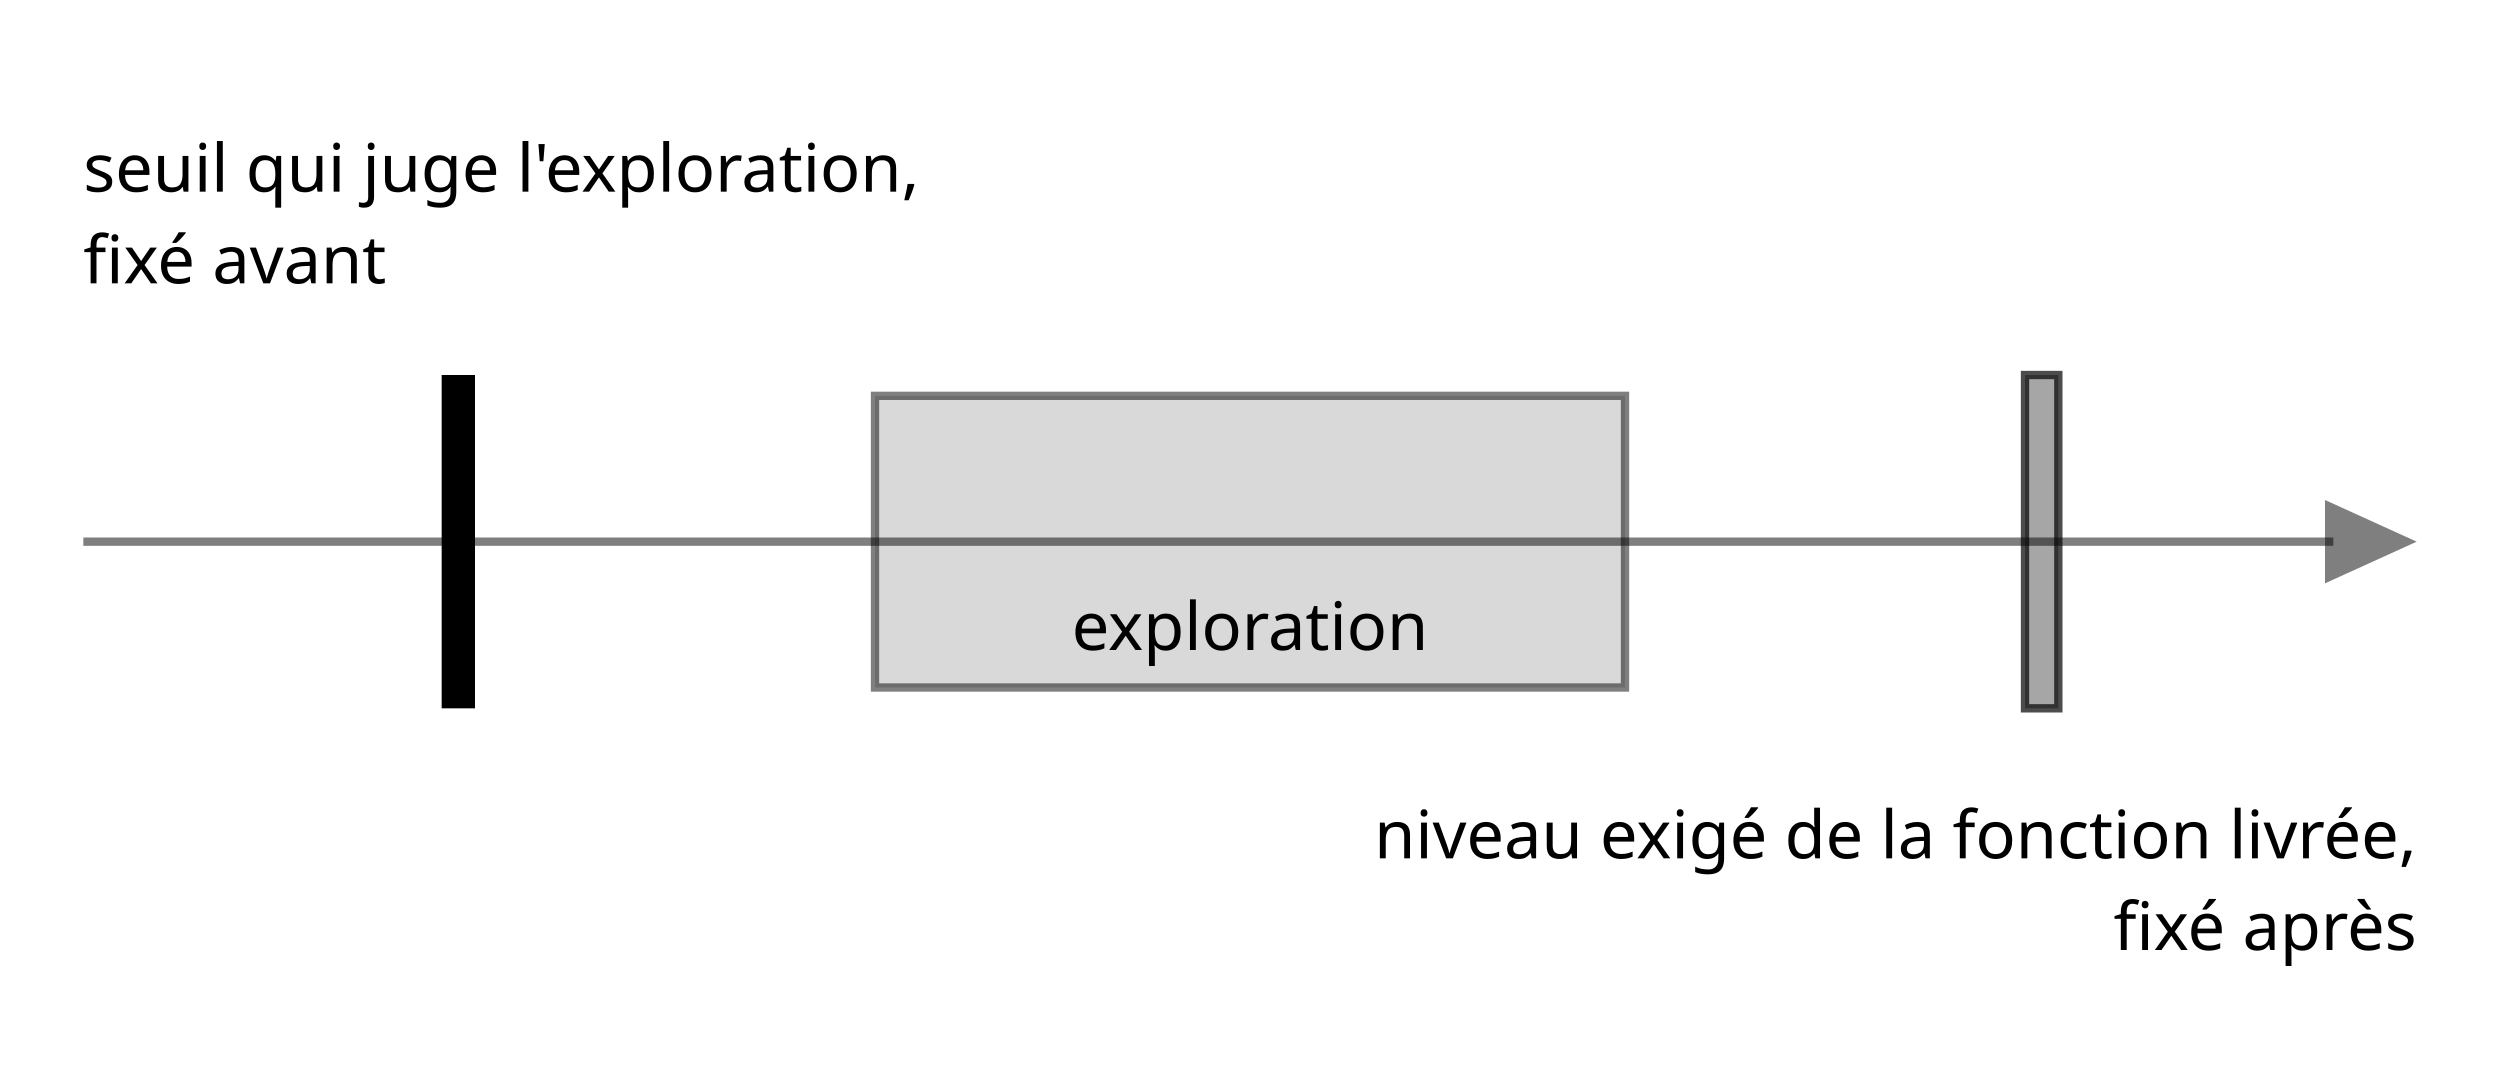
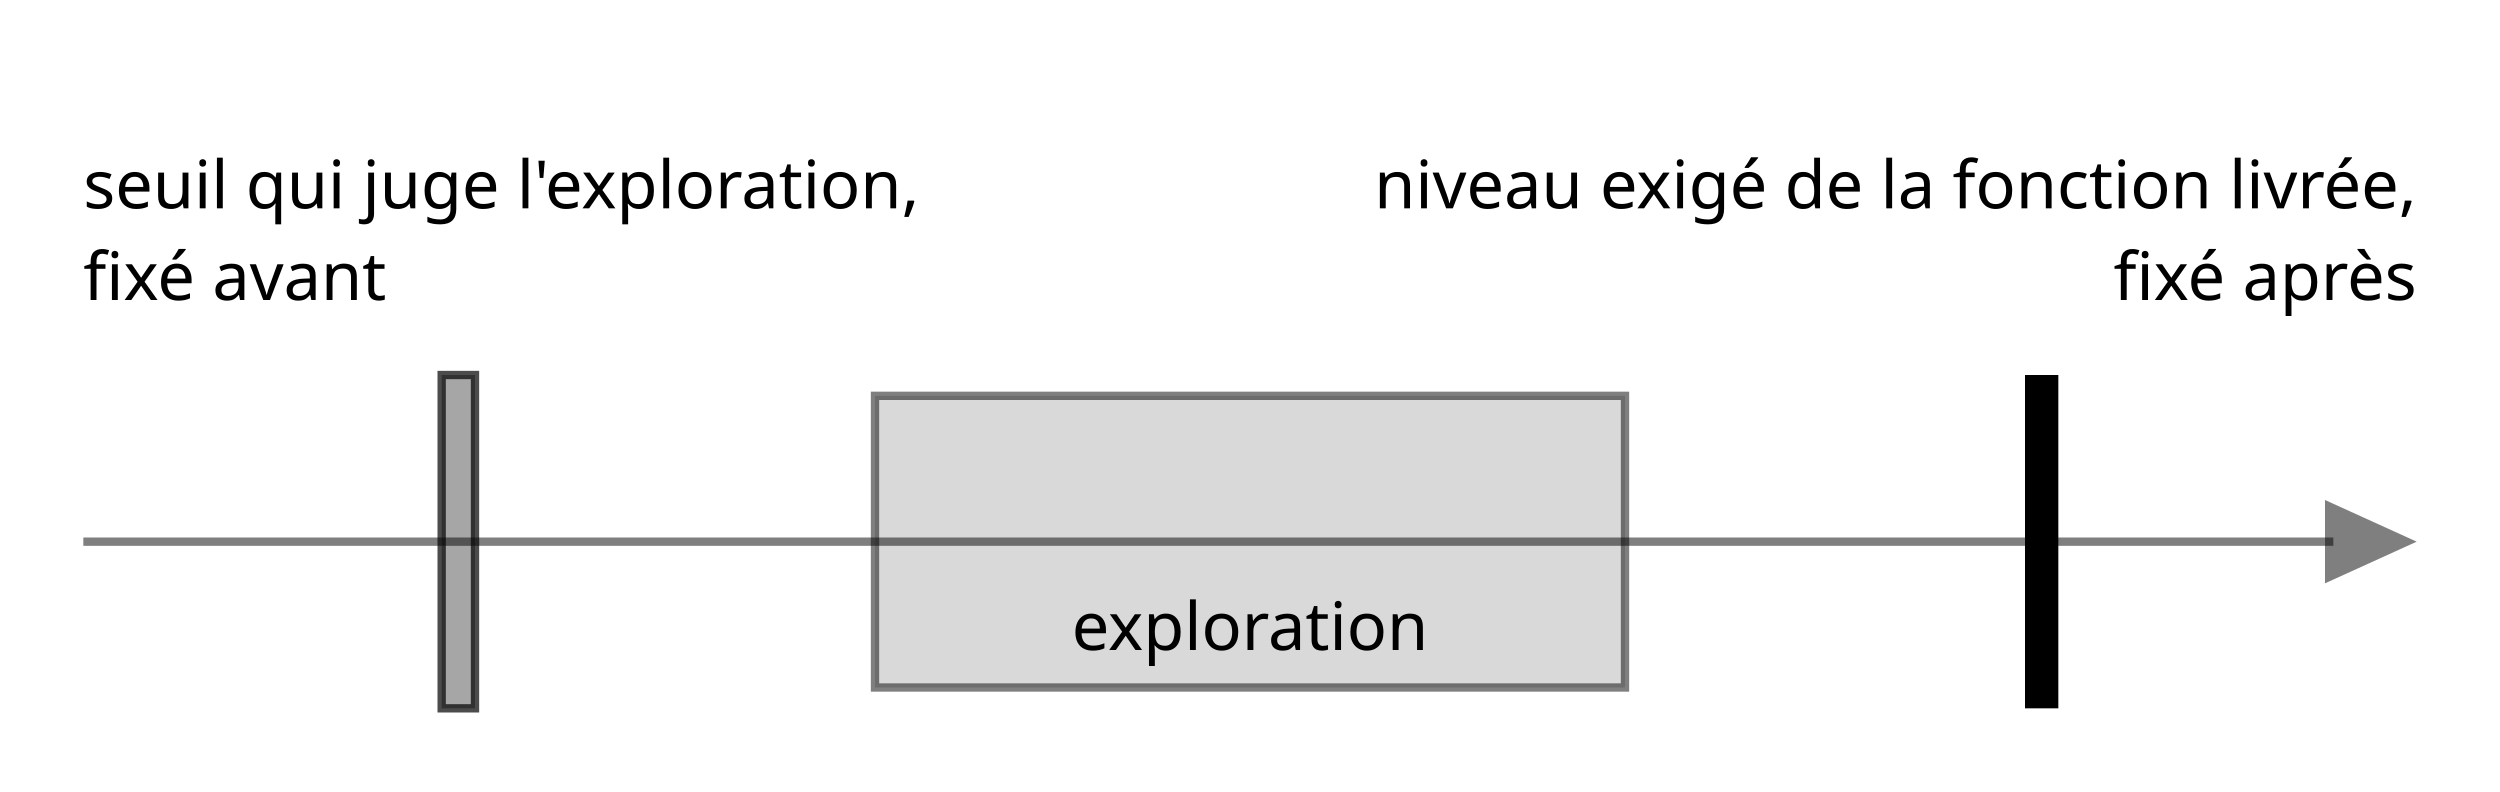
- <svg xmlns="http://www.w3.org/2000/svg" viewBox="0 0 600 260" fill="currentColor" role="img" aria-labelledby="deux-seuils-titre deux-seuils-desc" font-family="system-ui, sans-serif" font-size="16">
+ <svg xmlns="http://www.w3.org/2000/svg" viewBox="0 0 600 190" fill="currentColor" role="img" aria-labelledby="deux-seuils-titre deux-seuils-desc" font-family="system-ui, sans-serif" font-size="16">
  <g id="17c-axe-temps" class="muted">
    <line x1="20" y1="130" x2="560" y2="130" stroke="currentColor" stroke-opacity="0.5" stroke-width="2" fill="none" />
    <path d="M580 130 L558 120 L558 140 Z" fill="currentColor" fill-opacity="0.5" stroke="none" />
  </g>
  <g id="17b1-periode-exploration" class="muted">
    <rect x="210" y="95" width="180" height="70" fill="currentColor" fill-opacity="0.15" stroke="currentColor" stroke-opacity="0.5" stroke-width="2" />
    <text x="300" y="156" text-anchor="middle" fill="currentColor">exploration</text>
  </g>
-   <g id="17b1-seuil-avant" class="primary">
-     <rect x="106" y="90" width="8" height="80" fill="currentColor" stroke="none" />
-     <text x="20" y="46" fill="currentColor">seuil qui juge l'exploration,</text>
-     <text x="20" y="68" fill="currentColor">fixé avant</text>
+   <g id="17b1-seuil-avant" class="secondary">
+     <rect x="106" y="90" width="8" height="80" fill="currentColor" fill-opacity="0.35" stroke="currentColor" stroke-opacity="0.7" stroke-width="2" />
+     <text class="muted" x="20" y="50" fill="currentColor">seuil qui juge l'exploration,</text>
+     <text class="muted" x="20" y="72" fill="currentColor">fixé avant</text>
  </g>
-   <g id="17c-seuil-apres" class="secondary">
-     <rect x="486" y="90" width="8" height="80" fill="currentColor" fill-opacity="0.35" stroke="currentColor" stroke-opacity="0.7" stroke-width="2" />
-     <text class="muted" x="580" y="206" text-anchor="end" fill="currentColor">niveau exigé de la fonction livrée,</text>
-     <text class="muted" x="580" y="228" text-anchor="end" fill="currentColor">fixé après</text>
+   <g id="17c-seuil-apres" class="primary">
+     <rect x="486" y="90" width="8" height="80" fill="currentColor" stroke="none" />
+     <text x="580" y="50" text-anchor="end" fill="currentColor">niveau exigé de la fonction livrée,</text>
+     <text x="580" y="72" text-anchor="end" fill="currentColor">fixé après</text>
  </g>
</svg>
